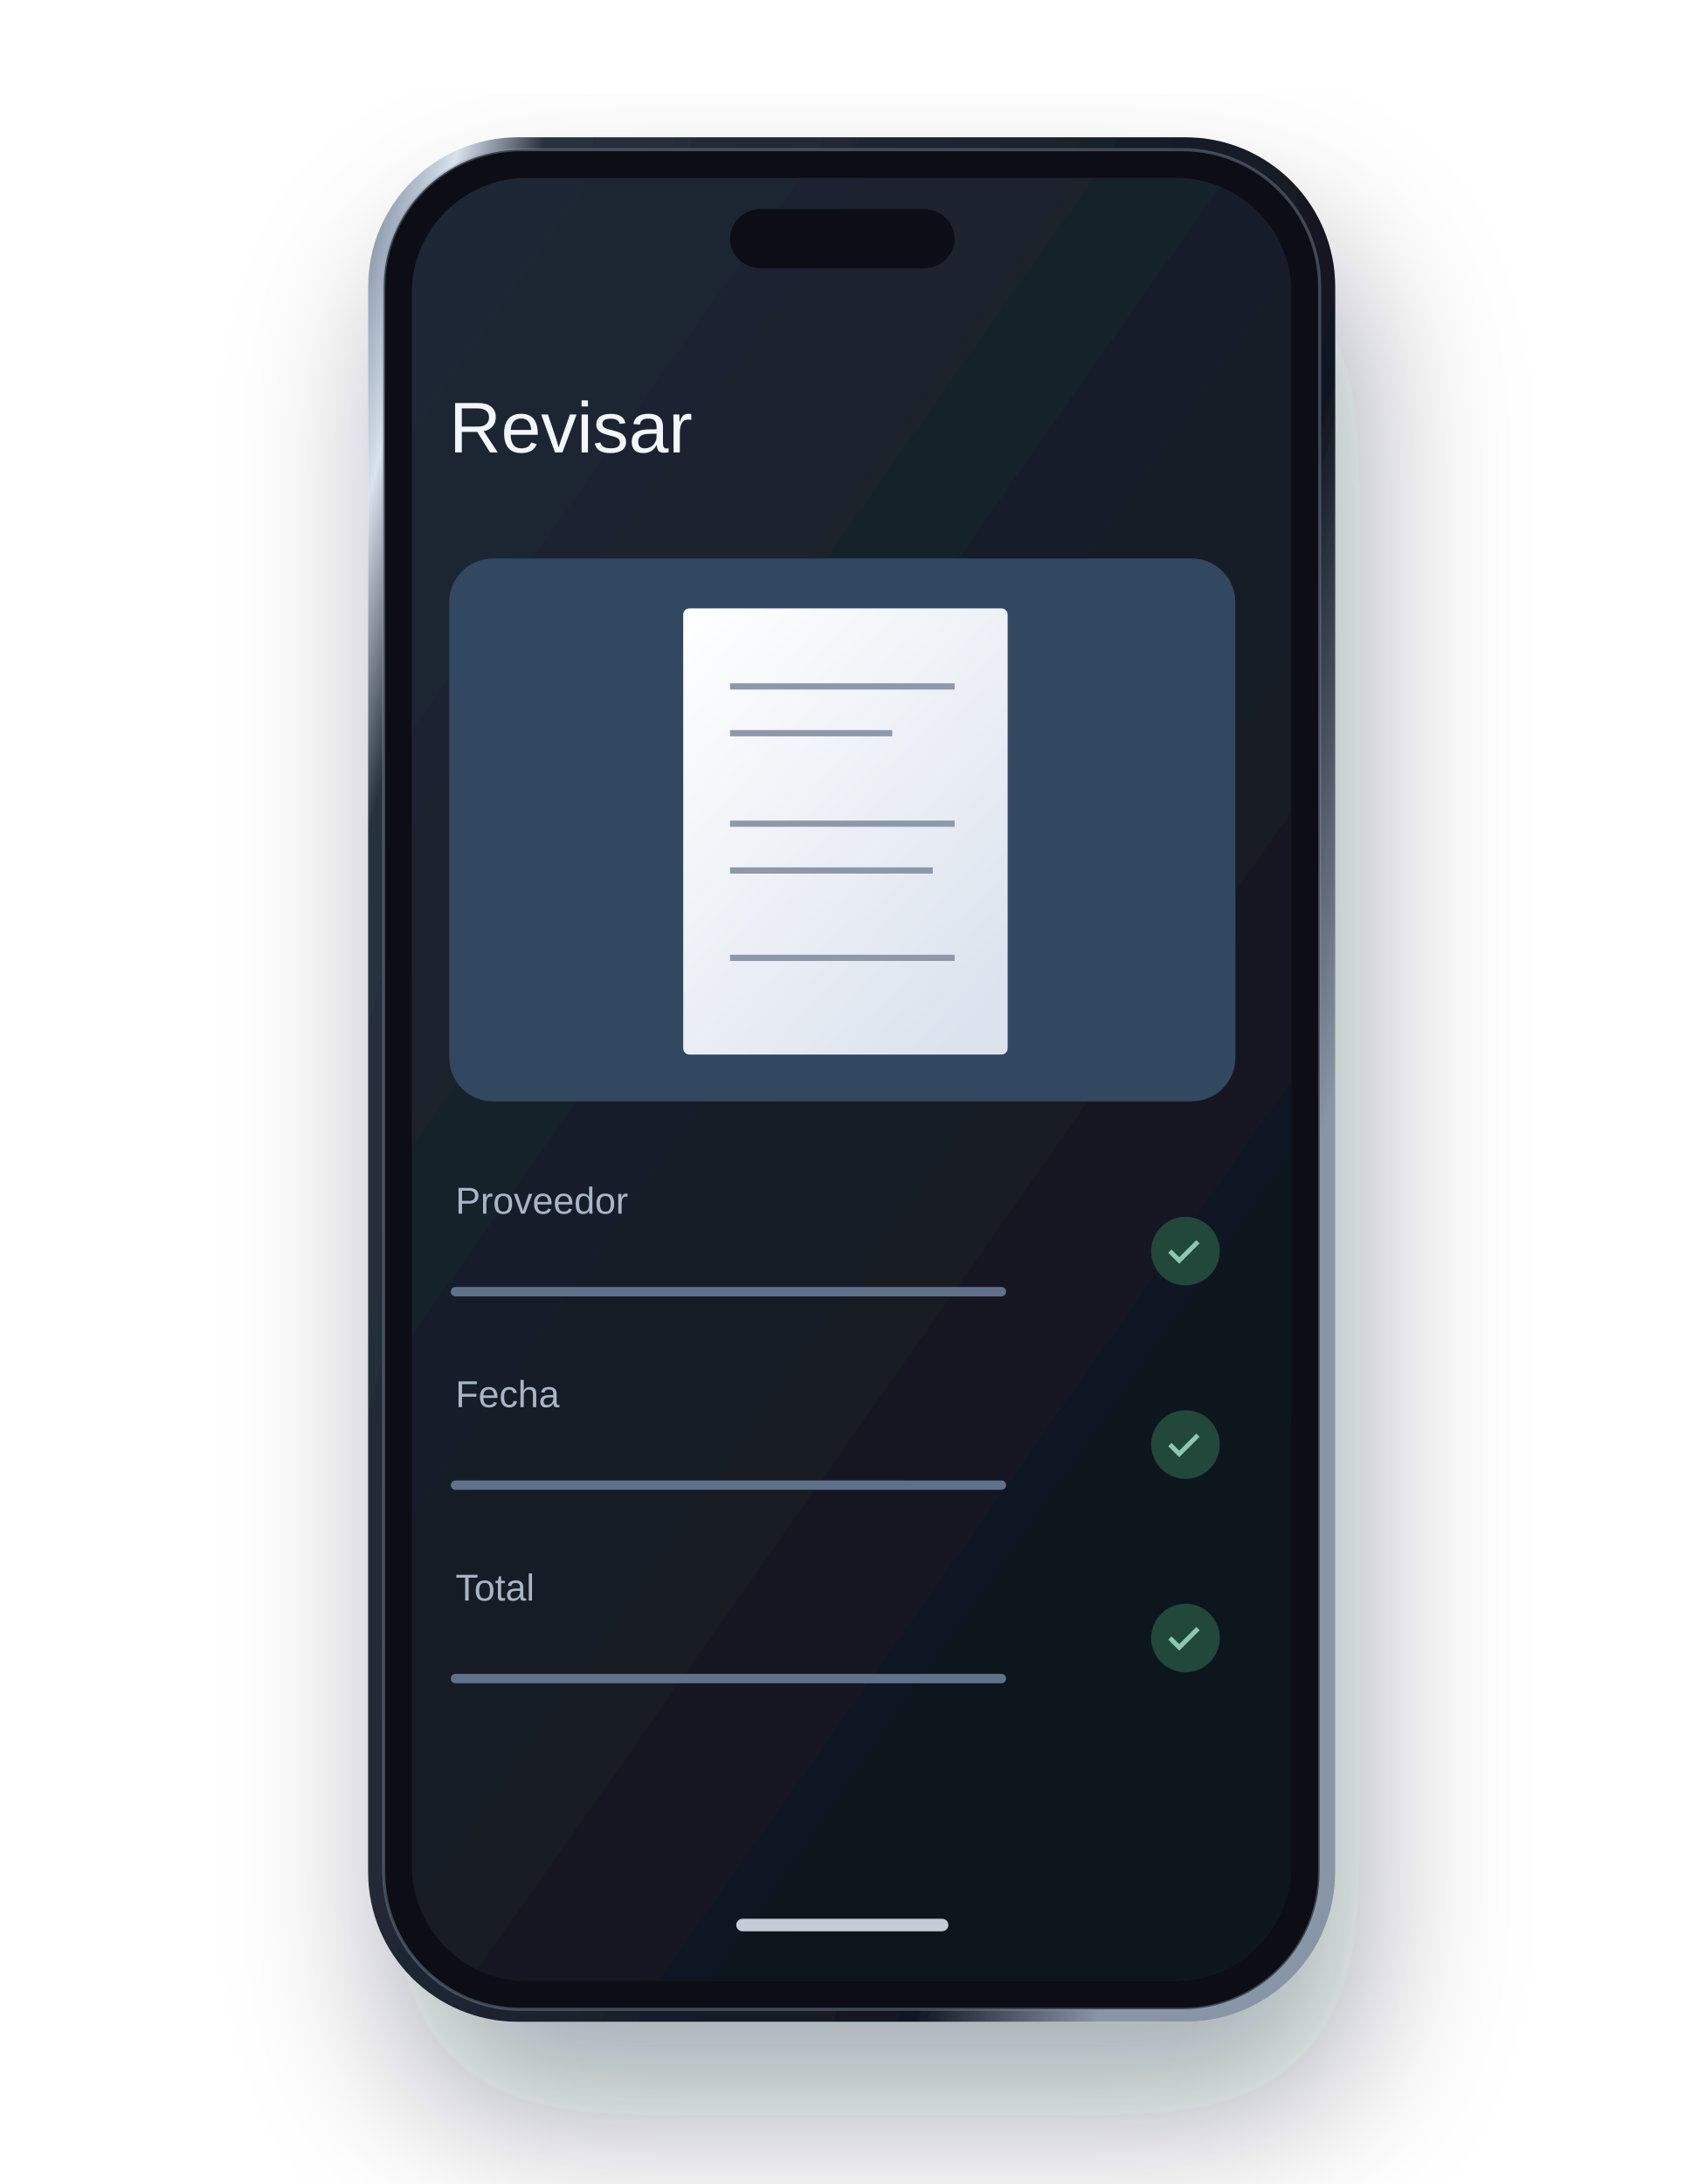
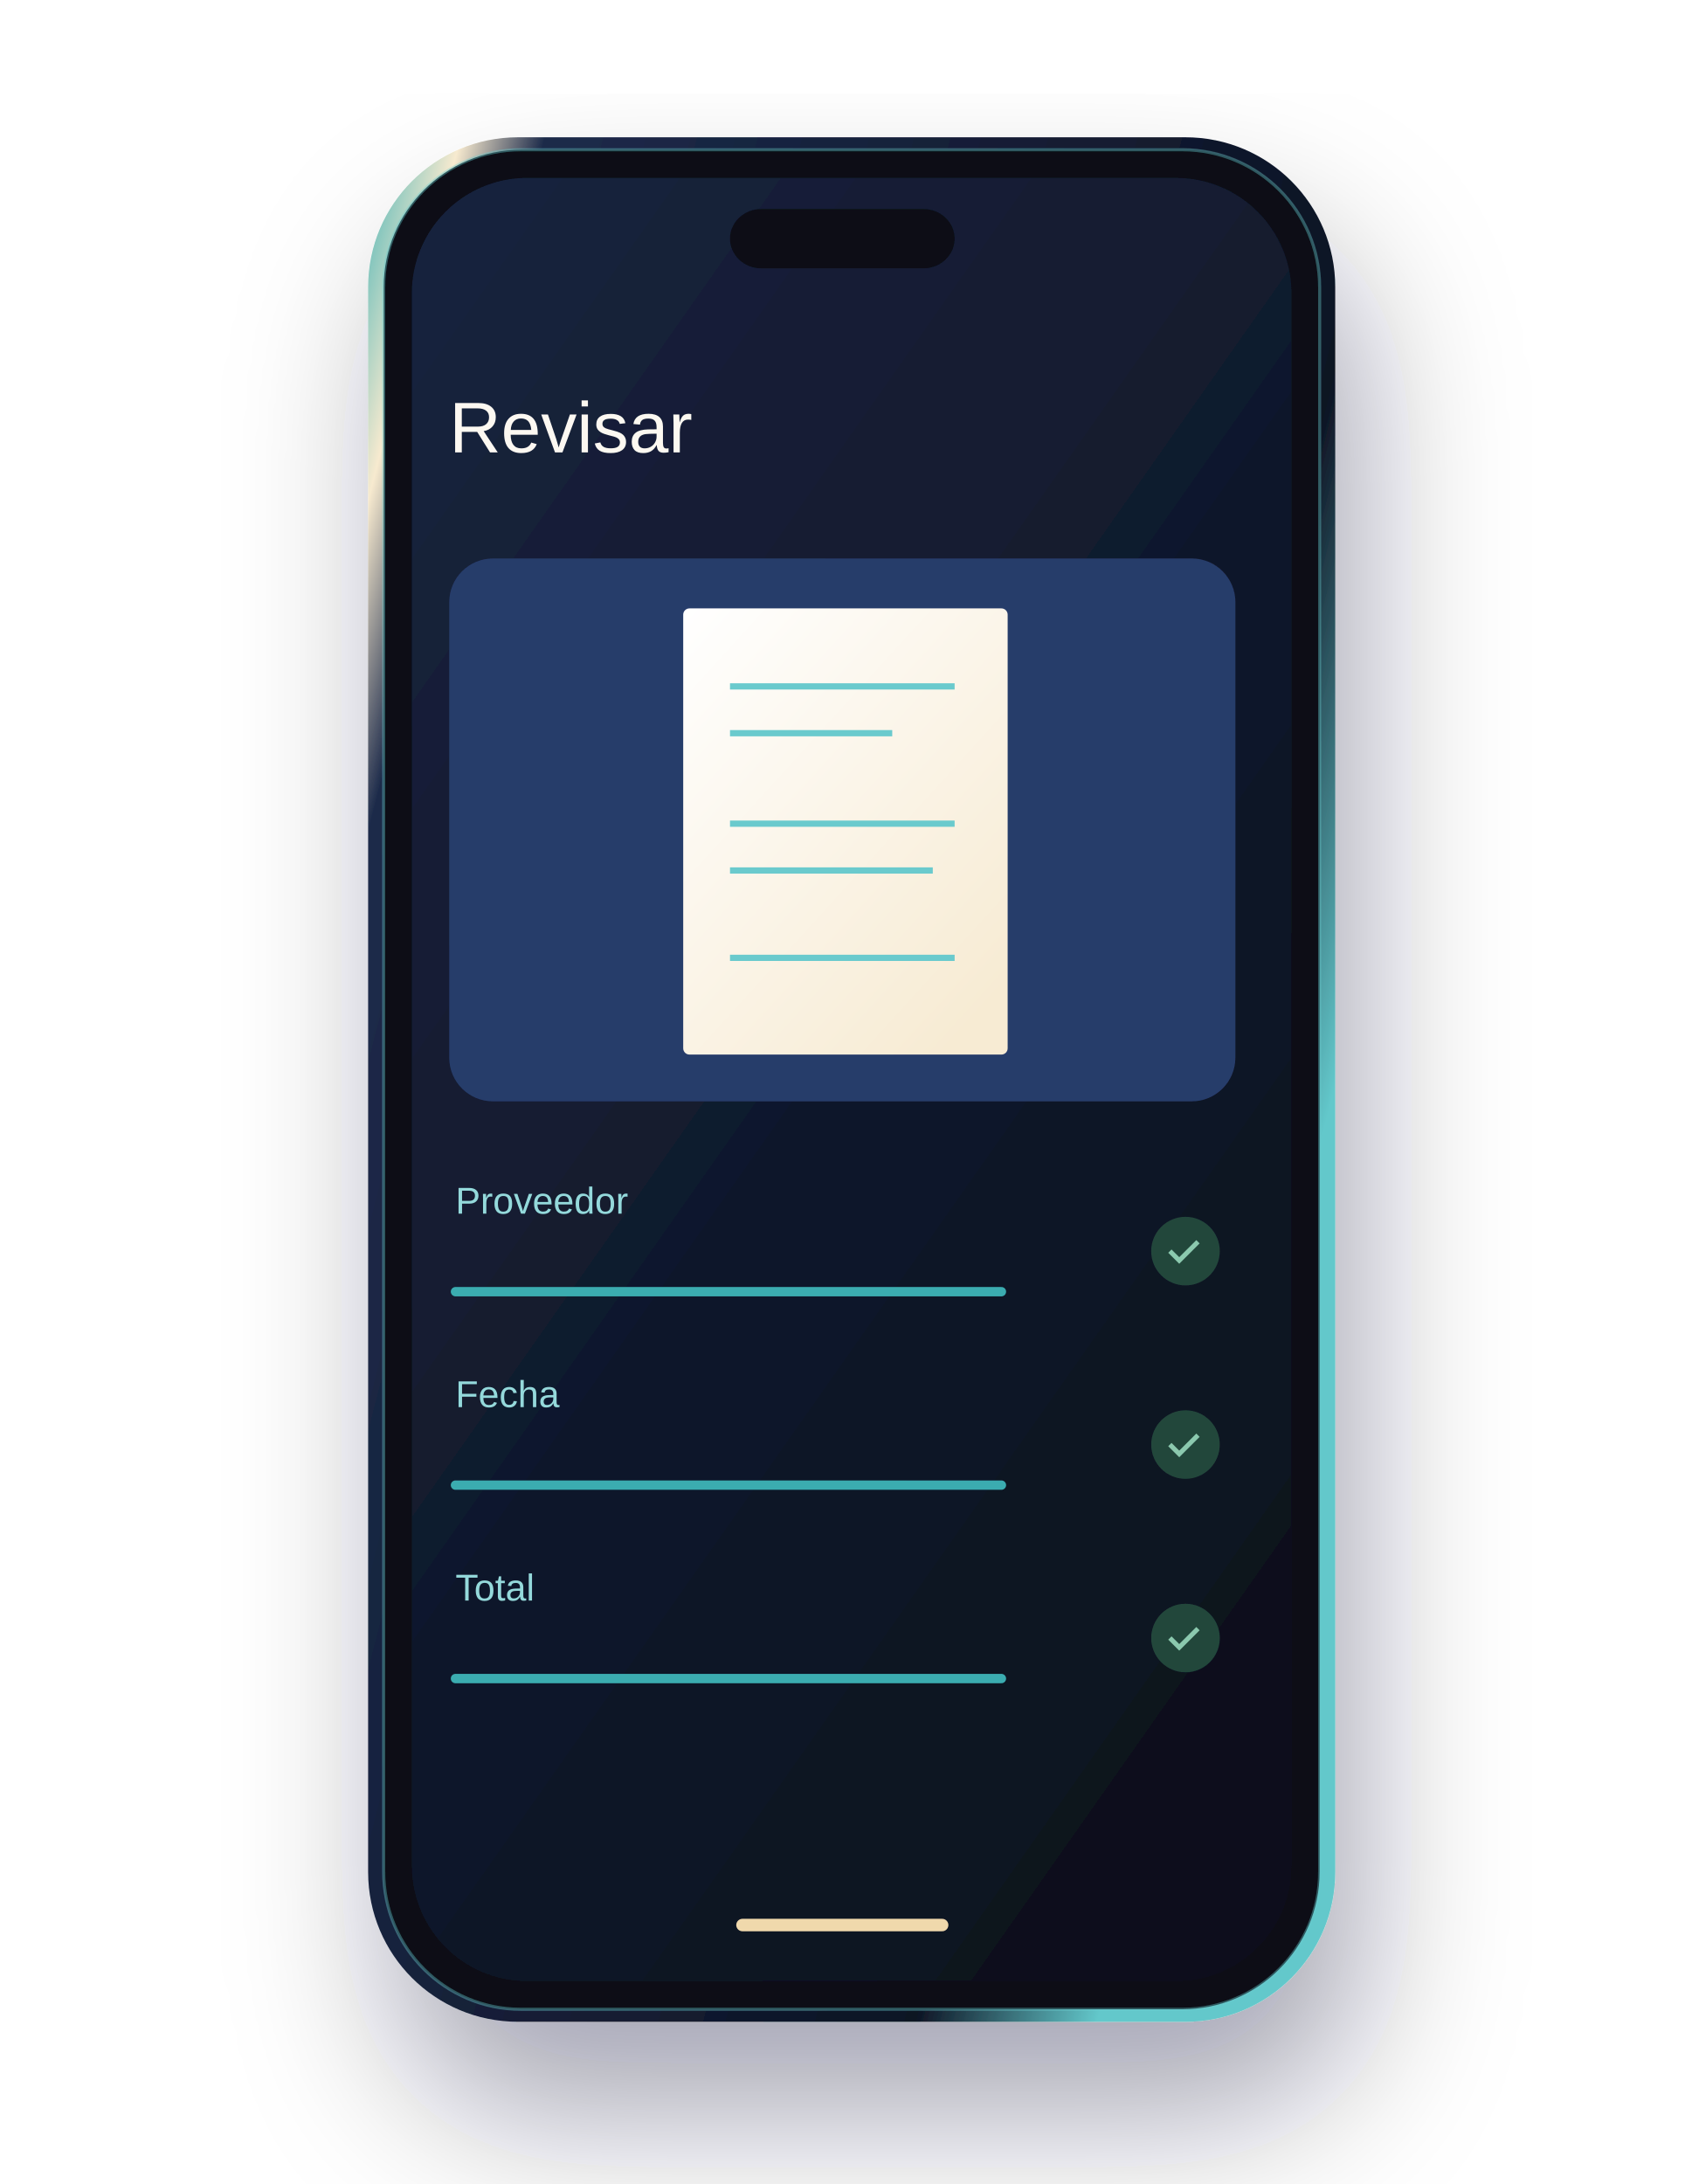
<svg xmlns="http://www.w3.org/2000/svg" width="540" height="700" viewBox="0 0 540 700">
  <defs>
    <linearGradient id="metal" x1="0" y1="0" x2="1" y2=".5">
-       <stop stop-color="#64748b" />
-       <stop offset=".08" stop-color="#d9e2ed" />
-       <stop offset=".15" stop-color="#28313e" />
-       <stop offset=".85" stop-color="#111721" />
-       <stop offset="1" stop-color="#8895a6" />
+       <stop stop-color="#3cafb3" />
+       <stop offset=".08" stop-color="#f7eacf" />
+       <stop offset=".15" stop-color="#1c2a4a" />
+       <stop offset=".85" stop-color="#0e1424" />
+       <stop offset="1" stop-color="#63c8cb" />
    </linearGradient>
    <linearGradient id="screen" x2=".7" y2="1">
-       <stop stop-color="#202936" />
-       <stop offset="1" stop-color="#0e131b" />
+       <stop stop-color="#18233e" />
+       <stop offset="1" stop-color="#0b111e" />
    </linearGradient>
    <linearGradient id="paper" x2=".8" y2="1">
      <stop stop-color="#fff" />
-       <stop offset="1" stop-color="#dce3ee" />
+       <stop offset="1" stop-color="#f7ebd3" />
    </linearGradient>
    <filter id="shadow" x="-70%" y="-40%" width="240%" height="210%">
-       <feDropShadow dx="8" dy="30" stdDeviation="25" flood-color="#071627" flood-opacity=".35" />
+       <feDropShadow dx="8" dy="30" stdDeviation="25" flood-color="#071127" flood-opacity=".35" />
    </filter>
  </defs>
  <g filter="url(#shadow)" font-family="Arial,Helvetica,sans-serif">
    <rect x="118" y="44" width="310" height="604" rx="48" fill="url(#metal)" />
-     <rect x="123" y="48" width="300" height="596" rx="44" fill="#080d14" stroke="#8a99ac" stroke-opacity=".4" />
+     <rect x="123" y="48" width="300" height="596" rx="44" fill="#080b14" stroke="#69cacd" stroke-opacity=".4" />
    <rect x="132" y="57" width="282" height="578" rx="37" fill="url(#screen)" />
-     <rect x="234" y="67" width="72" height="19" rx="10" fill="#090e16" />
-     <text x="144" y="145" fill="#f3f6fa" font-size="23">Revisar</text>
-     <rect x="144" y="179" width="252" height="174" rx="14" fill="#334760" />
+     <rect x="234" y="67" width="72" height="19" rx="10" fill="#090d16" />
+     <text x="144" y="145" fill="#fcf8f1" font-size="23">Revisar</text>
+     <rect x="144" y="179" width="252" height="174" rx="14" fill="#283c6b" />
    <rect x="219" y="195" width="104" height="143" rx="2" fill="url(#paper)" />
-     <path d="M234 220h72m-72 15h52m-52 29h72m-72 15h65m-65 28h72" stroke="#8d99aa" stroke-width="2" />
-     <text x="146" y="389" fill="#a8b5c7" font-size="12">Proveedor</text>
-     <path d="M146 414h175" stroke="#617289" stroke-width="3" stroke-linecap="round" />
+     <path d="M234 220h72m-72 15h52m-52 29h72m-72 15h65m-65 28h72" stroke="#6acacd" stroke-width="2" />
+     <text x="146" y="389" fill="#94d9db" font-size="12">Proveedor</text>
+     <path d="M146 414h175" stroke="#3aacb0" stroke-width="3" stroke-linecap="round" />
    <circle cx="380" cy="401" r="11" fill="#22463b" />
    <path d="m375 401 3 3 6-6" stroke="#8bc9ae" stroke-width="1.5" fill="none" />
-     <text x="146" y="451" fill="#a8b5c7" font-size="12">Fecha</text>
-     <path d="M146 476h175" stroke="#617289" stroke-width="3" stroke-linecap="round" />
+     <text x="146" y="451" fill="#94d9db" font-size="12">Fecha</text>
+     <path d="M146 476h175" stroke="#3aacb0" stroke-width="3" stroke-linecap="round" />
    <circle cx="380" cy="463" r="11" fill="#22463b" />
    <path d="m375 463 3 3 6-6" stroke="#8bc9ae" stroke-width="1.5" fill="none" />
-     <text x="146" y="513" fill="#a8b5c7" font-size="12">Total</text>
-     <path d="M146 538h175" stroke="#617289" stroke-width="3" stroke-linecap="round" />
+     <text x="146" y="513" fill="#94d9db" font-size="12">Total</text>
+     <path d="M146 538h175" stroke="#3aacb0" stroke-width="3" stroke-linecap="round" />
    <circle cx="380" cy="525" r="11" fill="#22463b" />
    <path d="m375 525 3 3 6-6" stroke="#8bc9ae" stroke-width="1.5" fill="none" />
-     <path d="M238 617h64" stroke="#c4ccd8" stroke-width="4" stroke-linecap="round" />
+     <path d="M238 617h64" stroke="#f0d9ac" stroke-width="4" stroke-linecap="round" />
  </g>
</svg>
